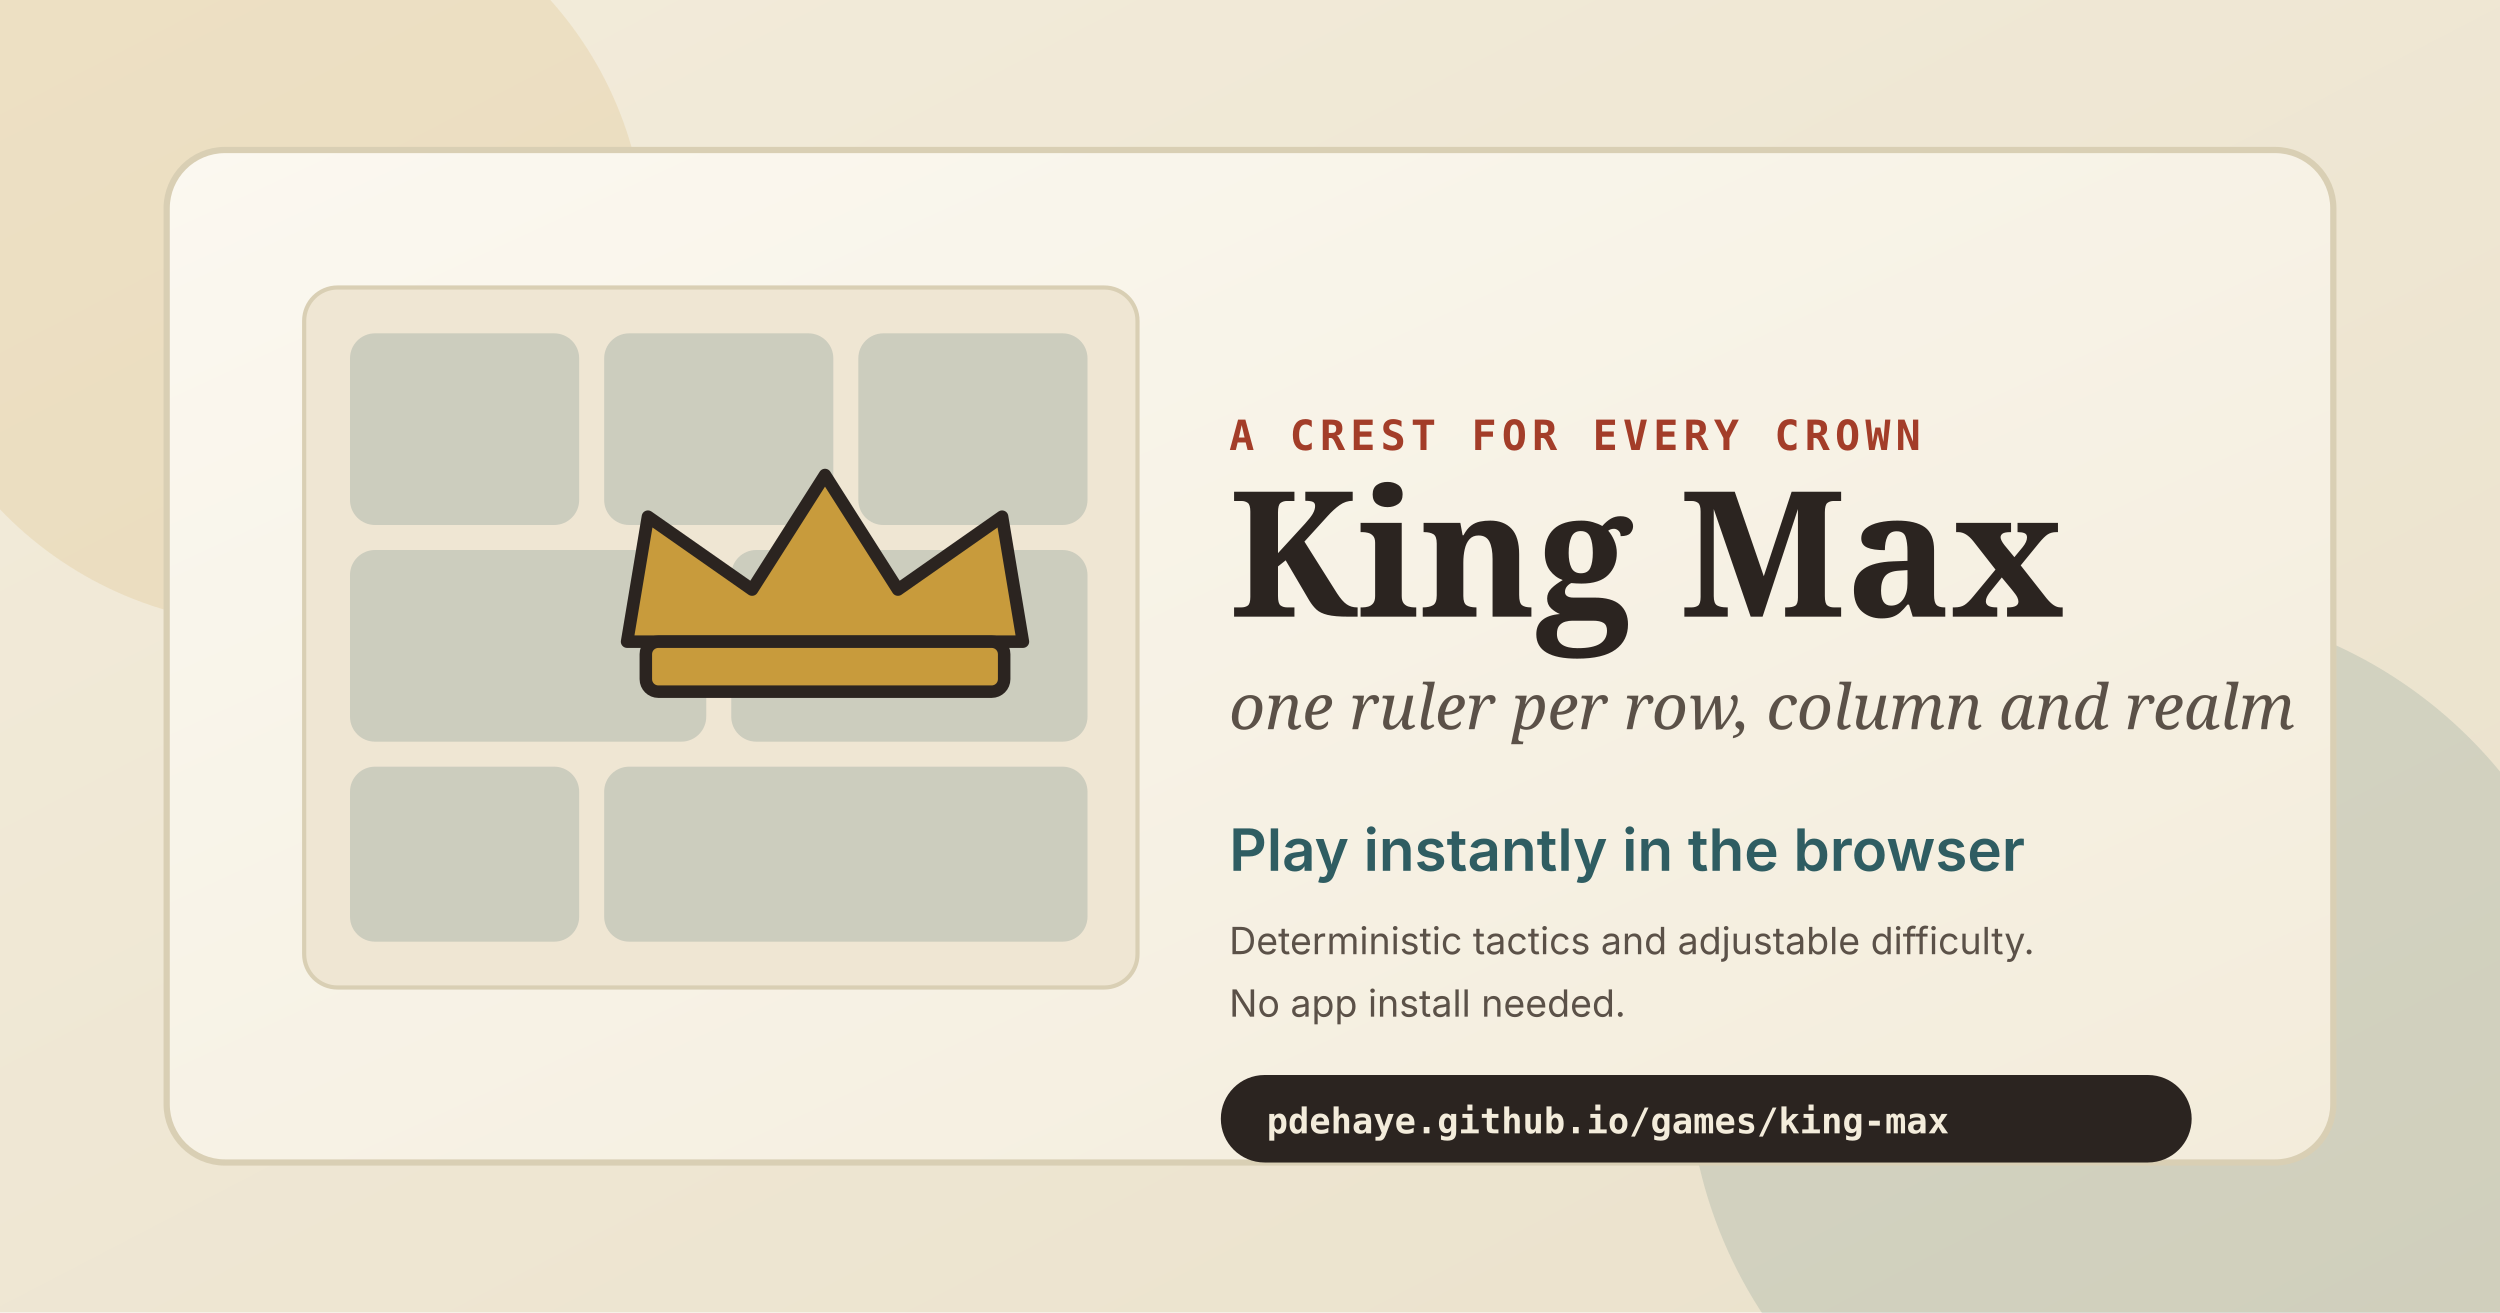
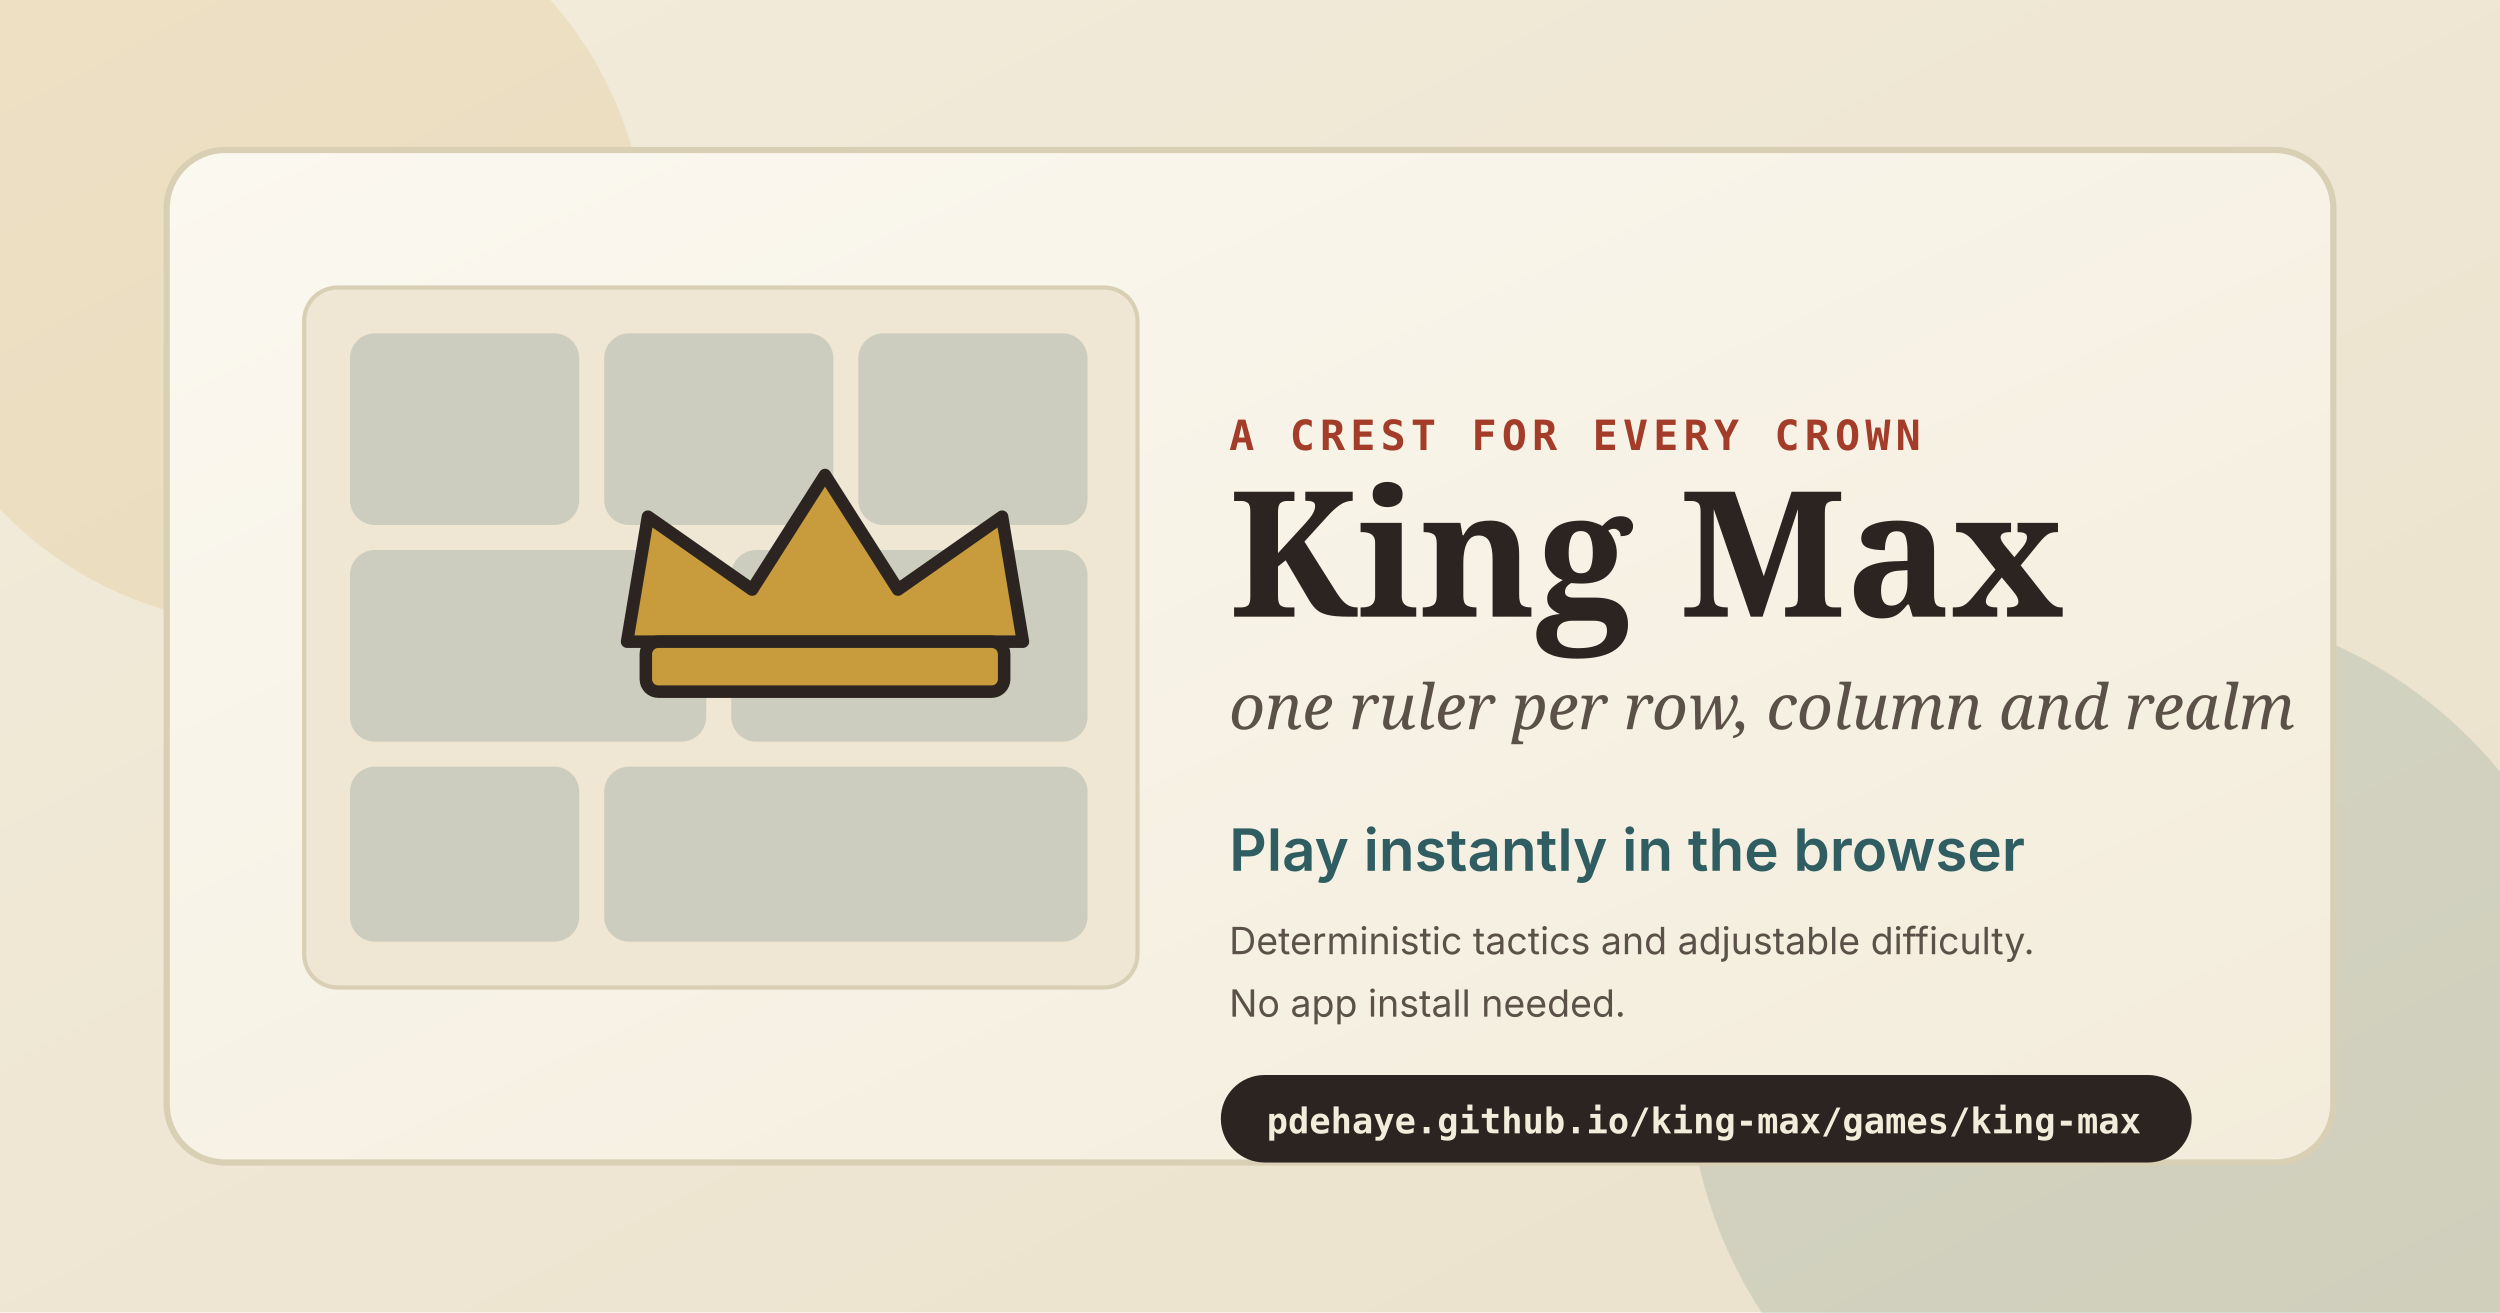
<svg xmlns="http://www.w3.org/2000/svg" width="1200" height="630" viewBox="0 0 1200 630" role="img" aria-labelledby="title desc">
  <defs>
    <linearGradient id="bg" x1="0" y1="0" x2="1" y2="1">
      <stop offset="0%" stop-color="#F3ECDB" />
      <stop offset="100%" stop-color="#EAE1CB" />
    </linearGradient>
    <linearGradient id="panel" x1="0" y1="0" x2="1" y2="1">
      <stop offset="0%" stop-color="#FBF8F0" />
      <stop offset="100%" stop-color="#F3ECDB" />
    </linearGradient>
  </defs>
  <rect width="1200" height="630" fill="url(#bg)" />
  <circle cx="130" cy="120" r="180" fill="#C89B3C" fill-opacity="0.15" />
  <circle cx="1030" cy="510" r="220" fill="#2F5D62" fill-opacity="0.14" />
  <rect x="80" y="72" width="1040" height="486" rx="28" fill="url(#panel)" stroke="#D9CFB4" stroke-width="3" />
  <g transform="translate(146 138)">
    <rect x="0" y="0" width="400" height="336" rx="16" fill="#EFE6D3" stroke="#D9CFB4" stroke-width="2" />
    <g fill="#2F5D62" fill-opacity="0.18">
      <rect x="22" y="22" width="110" height="92" rx="12" />
      <rect x="144" y="22" width="110" height="92" rx="12" />
      <rect x="266" y="22" width="110" height="92" rx="12" />
      <rect x="22" y="126" width="171" height="92" rx="12" />
      <rect x="205" y="126" width="171" height="92" rx="12" />
      <rect x="22" y="230" width="110" height="84" rx="12" />
      <rect x="144" y="230" width="232" height="84" rx="12" />
    </g>
    <path d="M155 170 L165 110 L215 145 L250 90 L285 145 L335 110 L345 170 Z" fill="#C89B3C" stroke="#2B2420" stroke-width="6" stroke-linejoin="round" />
    <rect x="164" y="170" width="172" height="24" rx="6" fill="#C89B3C" stroke="#2B2420" stroke-width="6" />
  </g>
  <text x="590" y="216" fill="#A33D29" font-family="'JetBrains Mono', monospace" font-size="20" font-weight="700" letter-spacing="2.5">A CREST FOR EVERY CROWN</text>
  <text x="590" y="296" fill="#2B2420" font-family="'Fraunces', Georgia, serif" font-size="84" font-weight="700">King Max</text>
  <text x="590" y="350" fill="#5B5148" font-family="'Fraunces', Georgia, serif" font-size="30" font-style="italic">one ruler per row, column and realm</text>
  <text x="590" y="418" fill="#2F5D62" font-family="'Inter', Arial, sans-serif" font-size="28" font-weight="600">Play instantly in the browser</text>
  <text x="590" y="458" fill="#5B5148" font-family="'Inter', Arial, sans-serif" font-size="18">Deterministic tactics and adjustable difficulty.</text>
  <text x="590" y="488" fill="#5B5148" font-family="'Inter', Arial, sans-serif" font-size="18">No app install needed.</text>
  <rect x="586" y="516" width="466" height="42" rx="21" fill="#2B2420" />
-   <text x="608" y="544" fill="#F3ECDB" font-family="'JetBrains Mono', monospace" font-size="17" font-weight="700">pdehaye.github.io/games/king-max</text>
+   <text x="608" y="544" fill="#F3ECDB" font-family="'JetBrains Mono', monospace" font-size="17" font-weight="700">pdehaye.github.io/king-max/games/king-max</text>
</svg>
